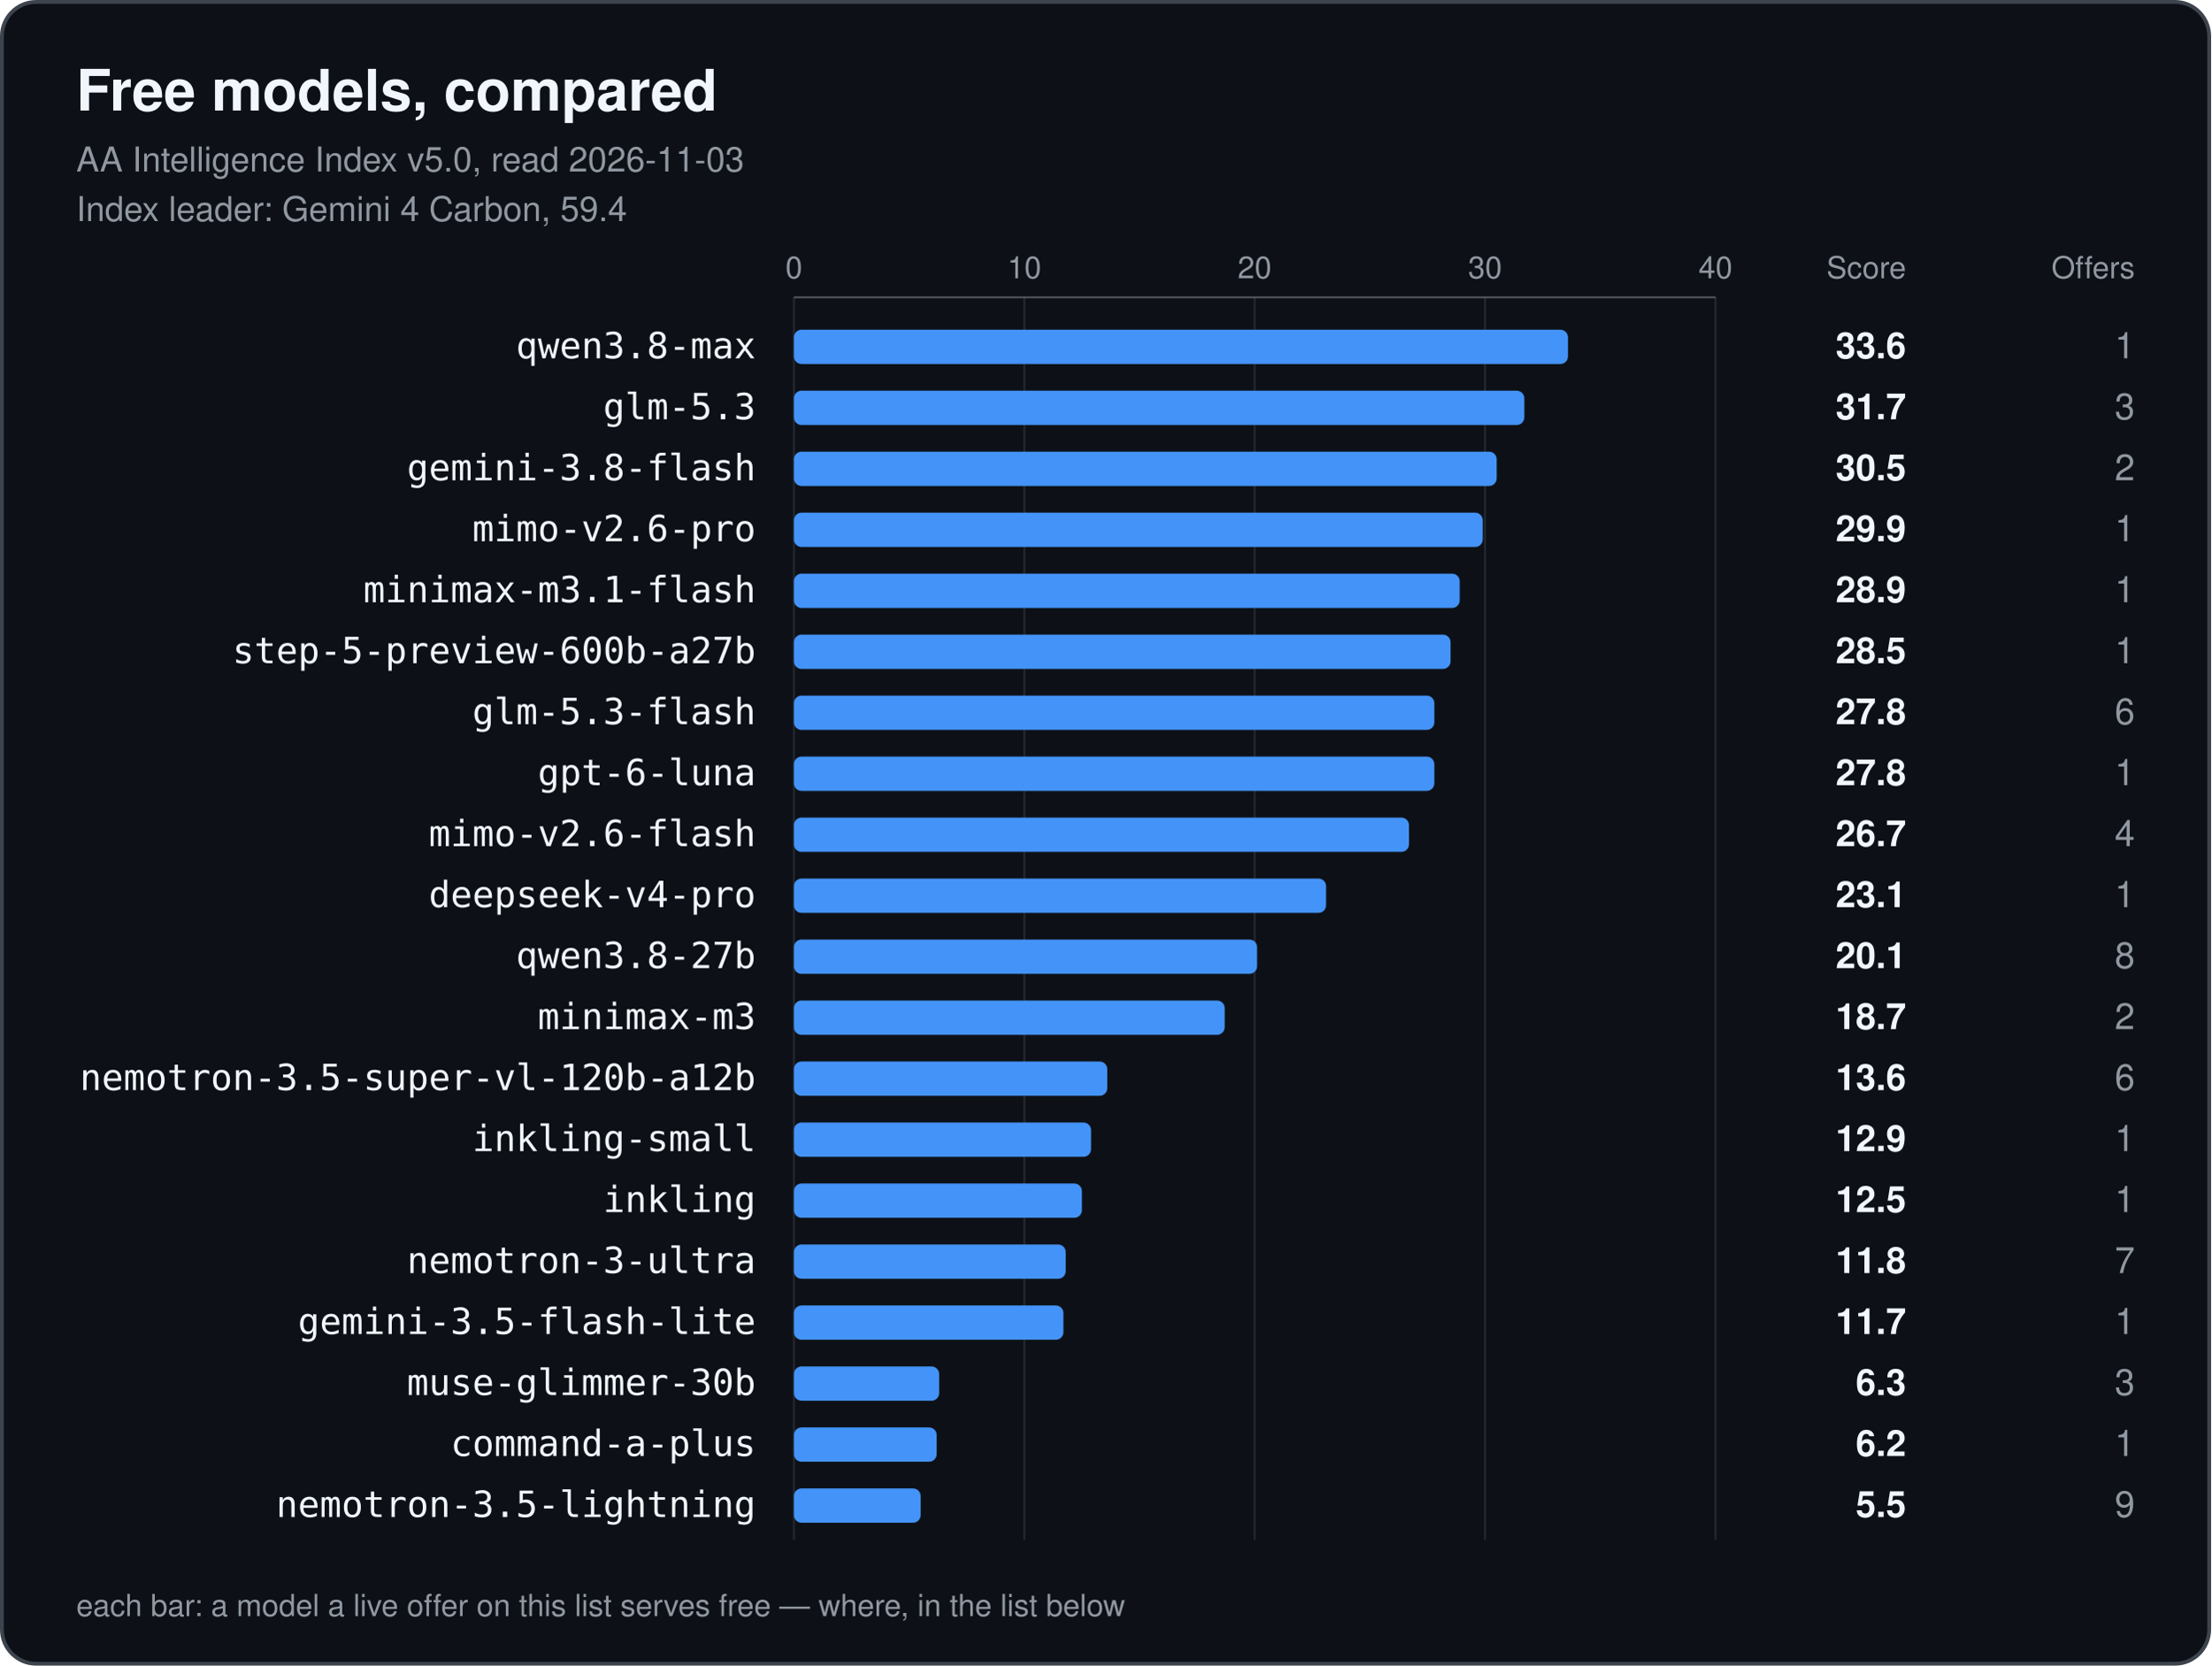
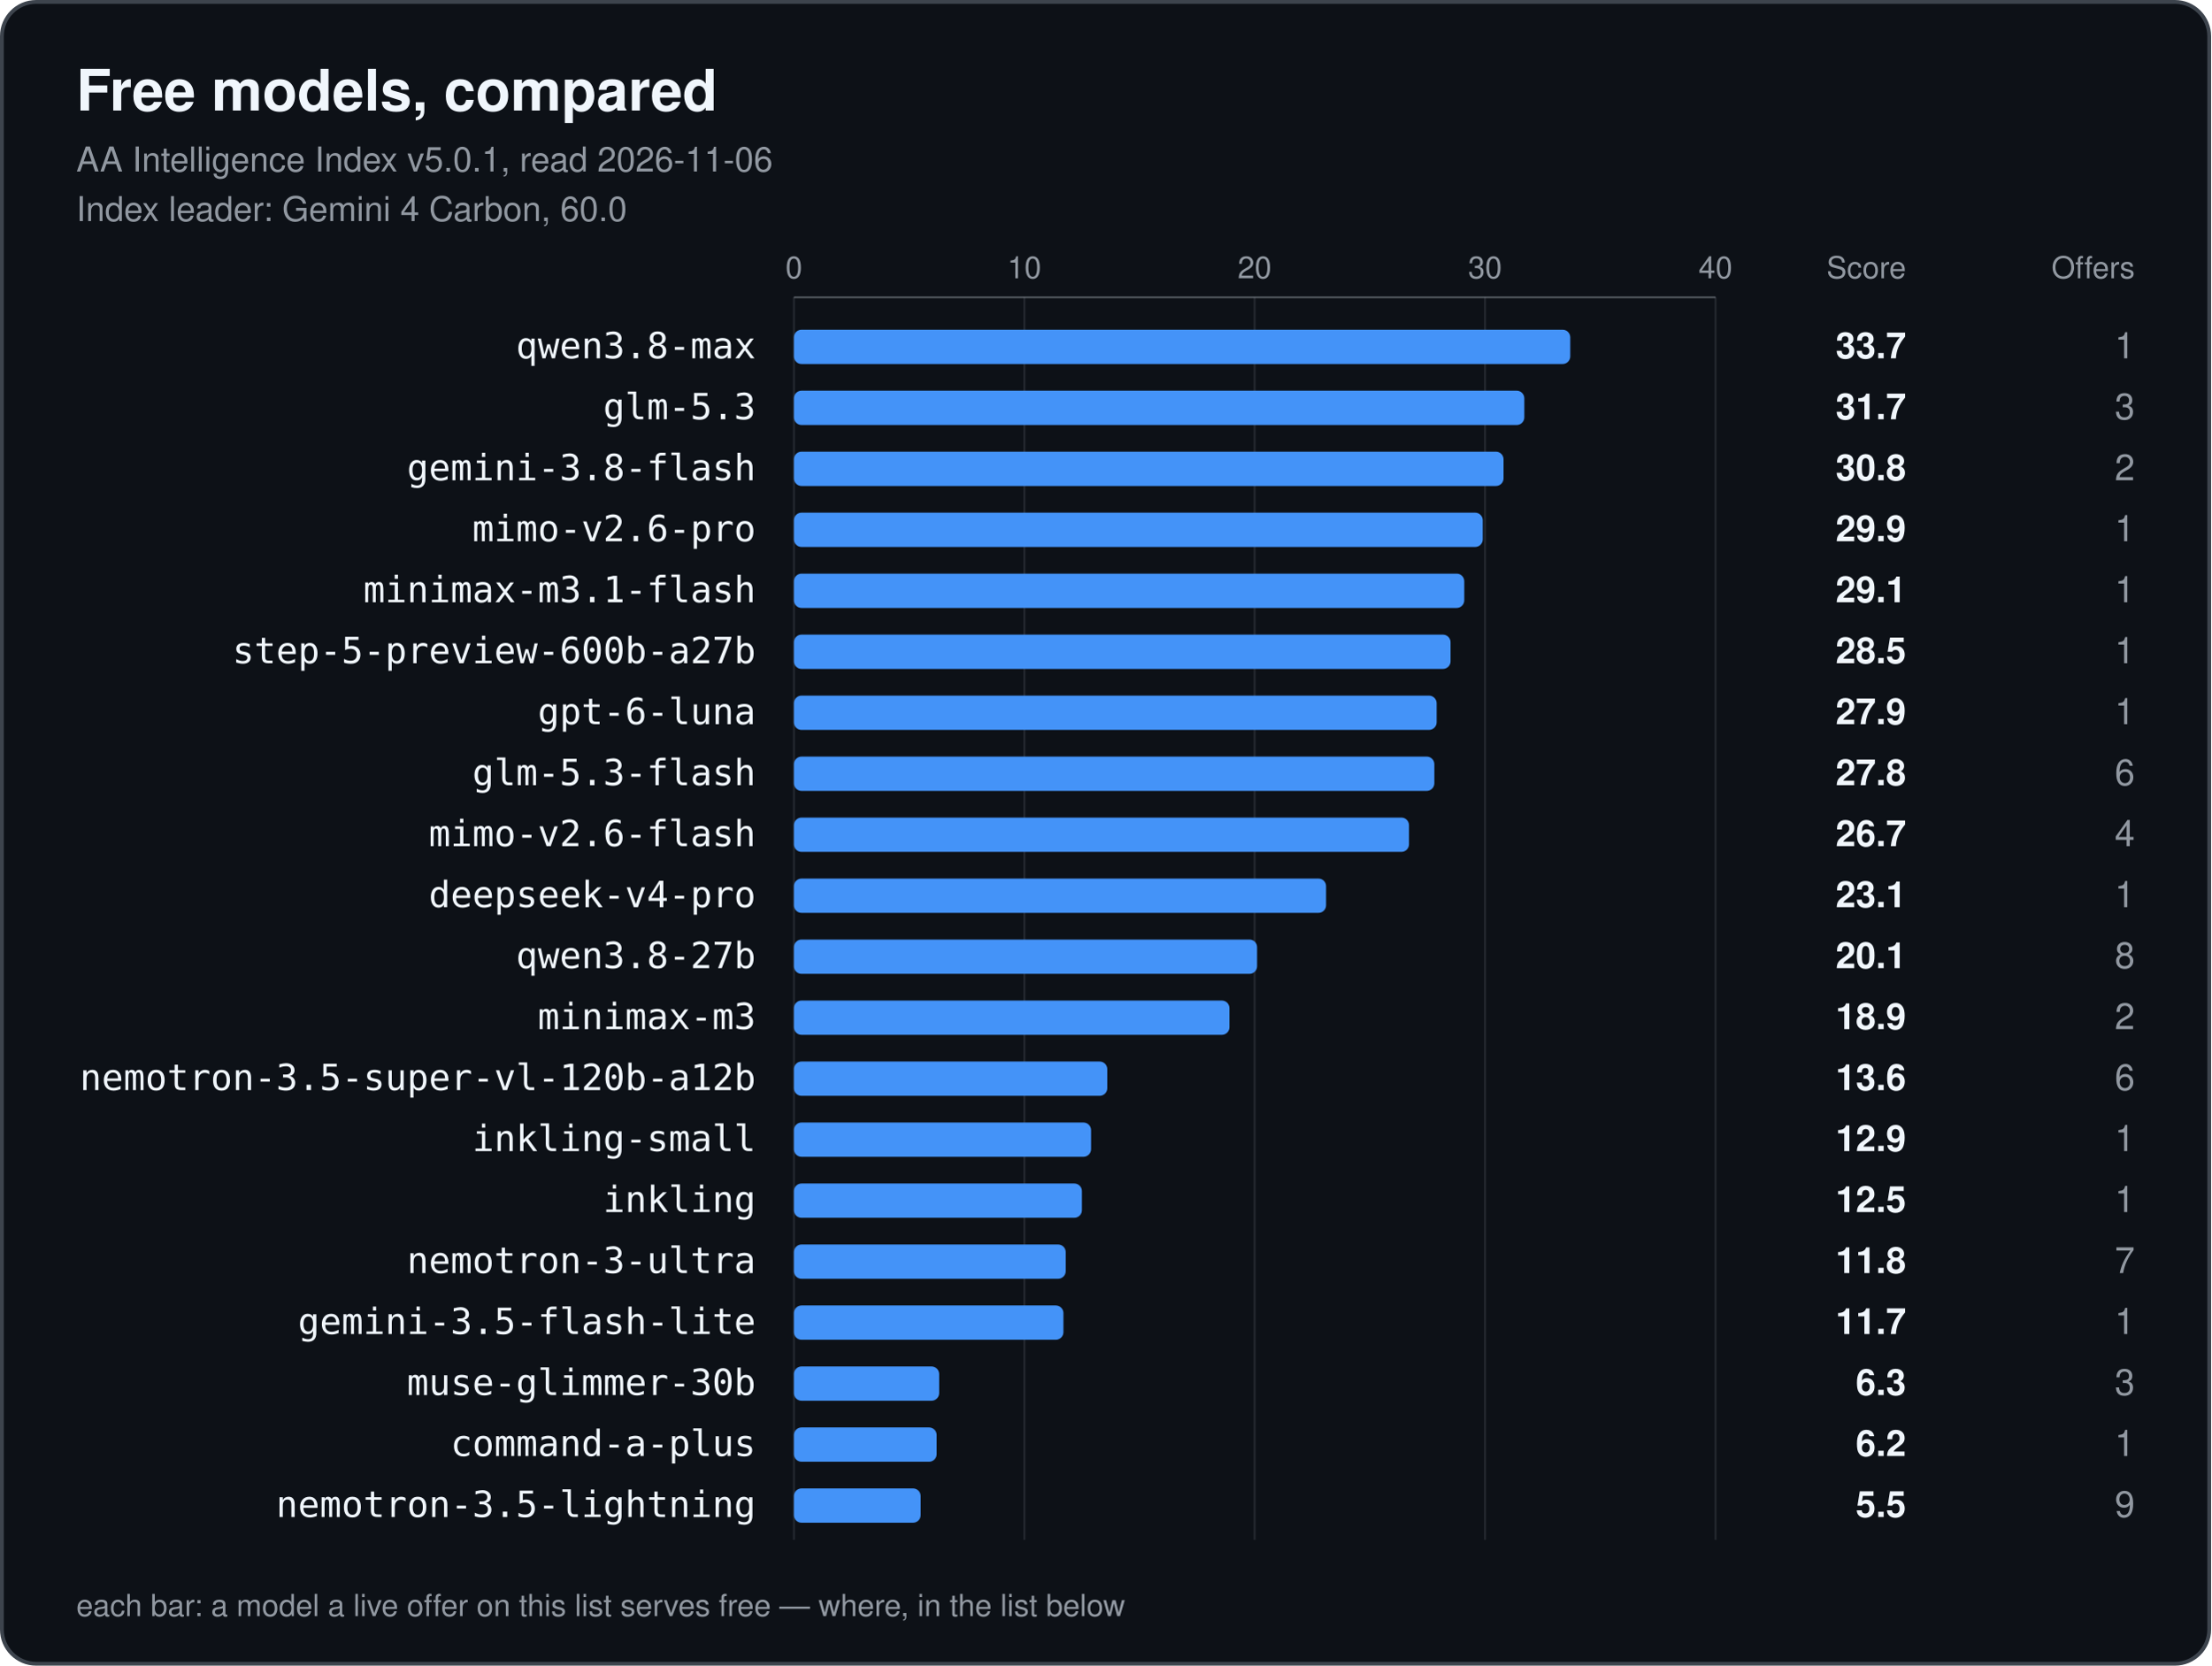
<svg xmlns="http://www.w3.org/2000/svg" width="1160" height="874" viewBox="0 0 1160 874" role="img" aria-labelledby="title">
  <style>.card{fill:#0d1117;stroke:#3d444d}.t{fill:#f0f6fc}.m{fill:#9198a1}.bar{fill:#4493f8}.grid{stroke:#9198a1;stroke-opacity:.18}.axis{stroke:#9198a1;stroke-opacity:.5}</style>
  <rect class="card" x="1" y="1" width="1158" height="872" rx="18" stroke-width="2" />
  <text class="t" x="40" y="58" font-family="-apple-system, BlinkMacSystemFont, 'Segoe UI', Helvetica, Arial, sans-serif" font-size="30" font-weight="700">Free models, compared</text>
-   <text class="m" x="40" y="90" font-family="-apple-system, BlinkMacSystemFont, 'Segoe UI', Helvetica, Arial, sans-serif" font-size="18">AA Intelligence Index v5.0, read 2026-11-03</text>
-   <text class="m" x="40" y="116" font-family="-apple-system, BlinkMacSystemFont, 'Segoe UI', Helvetica, Arial, sans-serif" font-size="18">Index leader: Gemini 4 Carbon, 59.4</text>
+   <text class="m" x="40" y="90" font-family="-apple-system, BlinkMacSystemFont, 'Segoe UI', Helvetica, Arial, sans-serif" font-size="18">AA Intelligence Index v5.0.1, read 2026-11-06</text>
+   <text class="m" x="40" y="116" font-family="-apple-system, BlinkMacSystemFont, 'Segoe UI', Helvetica, Arial, sans-serif" font-size="18">Index leader: Gemini 4 Carbon, 60.0</text>
  <text class="m tick" x="416.5" y="146" text-anchor="middle" font-family="-apple-system, BlinkMacSystemFont, 'Segoe UI', Helvetica, Arial, sans-serif" font-size="16">0</text>
  <line class="grid" x1="416.5" y1="156" x2="416.5" y2="808" />
  <text class="m tick" x="537.4" y="146" text-anchor="middle" font-family="-apple-system, BlinkMacSystemFont, 'Segoe UI', Helvetica, Arial, sans-serif" font-size="16">10</text>
  <line class="grid" x1="537.4" y1="156" x2="537.4" y2="808" />
  <text class="m tick" x="658.2" y="146" text-anchor="middle" font-family="-apple-system, BlinkMacSystemFont, 'Segoe UI', Helvetica, Arial, sans-serif" font-size="16">20</text>
  <line class="grid" x1="658.2" y1="156" x2="658.2" y2="808" />
  <text class="m tick" x="779.1" y="146" text-anchor="middle" font-family="-apple-system, BlinkMacSystemFont, 'Segoe UI', Helvetica, Arial, sans-serif" font-size="16">30</text>
  <line class="grid" x1="779.1" y1="156" x2="779.1" y2="808" />
  <text class="m tick" x="900.0" y="146" text-anchor="middle" font-family="-apple-system, BlinkMacSystemFont, 'Segoe UI', Helvetica, Arial, sans-serif" font-size="16">40</text>
  <line class="grid" x1="900.0" y1="156" x2="900.0" y2="808" />
  <line class="axis" x1="416.5" y1="156" x2="900.0" y2="156" />
  <text class="m" x="1000" y="146" text-anchor="end" font-family="-apple-system, BlinkMacSystemFont, 'Segoe UI', Helvetica, Arial, sans-serif" font-size="16">Score</text>
  <text class="m" x="1120" y="146" text-anchor="end" font-family="-apple-system, BlinkMacSystemFont, 'Segoe UI', Helvetica, Arial, sans-serif" font-size="16">Offers</text>
  <text class="t label" x="396.5" y="188" text-anchor="end" font-family="ui-monospace, SFMono-Regular, Menlo, Consolas, monospace" font-size="19">qwen3.8-max</text>
-   <rect class="bar" x="416.5" y="173" width="406.1" height="18" rx="4" />
-   <text class="t score" x="1000" y="188" text-anchor="end" font-family="-apple-system, BlinkMacSystemFont, 'Segoe UI', Helvetica, Arial, sans-serif" font-size="19" font-weight="700">33.6</text>
+   <rect class="bar" x="416.5" y="173" width="407.3" height="18" rx="4" />
+   <text class="t score" x="1000" y="188" text-anchor="end" font-family="-apple-system, BlinkMacSystemFont, 'Segoe UI', Helvetica, Arial, sans-serif" font-size="19" font-weight="700">33.7</text>
  <text class="m offers" x="1120" y="188" text-anchor="end" font-family="-apple-system, BlinkMacSystemFont, 'Segoe UI', Helvetica, Arial, sans-serif" font-size="19" font-weight="400">1</text>
  <text class="t label" x="396.5" y="220" text-anchor="end" font-family="ui-monospace, SFMono-Regular, Menlo, Consolas, monospace" font-size="19">glm-5.3</text>
  <rect class="bar" x="416.5" y="205" width="383.2" height="18" rx="4" />
  <text class="t score" x="1000" y="220" text-anchor="end" font-family="-apple-system, BlinkMacSystemFont, 'Segoe UI', Helvetica, Arial, sans-serif" font-size="19" font-weight="700">31.7</text>
  <text class="m offers" x="1120" y="220" text-anchor="end" font-family="-apple-system, BlinkMacSystemFont, 'Segoe UI', Helvetica, Arial, sans-serif" font-size="19" font-weight="400">3</text>
  <text class="t label" x="396.5" y="252" text-anchor="end" font-family="ui-monospace, SFMono-Regular, Menlo, Consolas, monospace" font-size="19">gemini-3.8-flash</text>
-   <rect class="bar" x="416.5" y="237" width="368.7" height="18" rx="4" />
-   <text class="t score" x="1000" y="252" text-anchor="end" font-family="-apple-system, BlinkMacSystemFont, 'Segoe UI', Helvetica, Arial, sans-serif" font-size="19" font-weight="700">30.5</text>
+   <rect class="bar" x="416.5" y="237" width="372.3" height="18" rx="4" />
+   <text class="t score" x="1000" y="252" text-anchor="end" font-family="-apple-system, BlinkMacSystemFont, 'Segoe UI', Helvetica, Arial, sans-serif" font-size="19" font-weight="700">30.8</text>
  <text class="m offers" x="1120" y="252" text-anchor="end" font-family="-apple-system, BlinkMacSystemFont, 'Segoe UI', Helvetica, Arial, sans-serif" font-size="19" font-weight="400">2</text>
  <text class="t label" x="396.5" y="284" text-anchor="end" font-family="ui-monospace, SFMono-Regular, Menlo, Consolas, monospace" font-size="19">mimo-v2.6-pro</text>
  <rect class="bar" x="416.5" y="269" width="361.4" height="18" rx="4" />
  <text class="t score" x="1000" y="284" text-anchor="end" font-family="-apple-system, BlinkMacSystemFont, 'Segoe UI', Helvetica, Arial, sans-serif" font-size="19" font-weight="700">29.9</text>
  <text class="m offers" x="1120" y="284" text-anchor="end" font-family="-apple-system, BlinkMacSystemFont, 'Segoe UI', Helvetica, Arial, sans-serif" font-size="19" font-weight="400">1</text>
  <text class="t label" x="396.5" y="316" text-anchor="end" font-family="ui-monospace, SFMono-Regular, Menlo, Consolas, monospace" font-size="19">minimax-m3.1-flash</text>
-   <rect class="bar" x="416.5" y="301" width="349.3" height="18" rx="4" />
-   <text class="t score" x="1000" y="316" text-anchor="end" font-family="-apple-system, BlinkMacSystemFont, 'Segoe UI', Helvetica, Arial, sans-serif" font-size="19" font-weight="700">28.9</text>
+   <rect class="bar" x="416.5" y="301" width="351.7" height="18" rx="4" />
+   <text class="t score" x="1000" y="316" text-anchor="end" font-family="-apple-system, BlinkMacSystemFont, 'Segoe UI', Helvetica, Arial, sans-serif" font-size="19" font-weight="700">29.1</text>
  <text class="m offers" x="1120" y="316" text-anchor="end" font-family="-apple-system, BlinkMacSystemFont, 'Segoe UI', Helvetica, Arial, sans-serif" font-size="19" font-weight="400">1</text>
  <text class="t label" x="396.5" y="348" text-anchor="end" font-family="ui-monospace, SFMono-Regular, Menlo, Consolas, monospace" font-size="19">step-5-preview-600b-a27b</text>
  <rect class="bar" x="416.5" y="333" width="344.5" height="18" rx="4" />
  <text class="t score" x="1000" y="348" text-anchor="end" font-family="-apple-system, BlinkMacSystemFont, 'Segoe UI', Helvetica, Arial, sans-serif" font-size="19" font-weight="700">28.5</text>
  <text class="m offers" x="1120" y="348" text-anchor="end" font-family="-apple-system, BlinkMacSystemFont, 'Segoe UI', Helvetica, Arial, sans-serif" font-size="19" font-weight="400">1</text>
-   <text class="t label" x="396.5" y="380" text-anchor="end" font-family="ui-monospace, SFMono-Regular, Menlo, Consolas, monospace" font-size="19">glm-5.3-flash</text>
-   <rect class="bar" x="416.5" y="365" width="336.0" height="18" rx="4" />
-   <text class="t score" x="1000" y="380" text-anchor="end" font-family="-apple-system, BlinkMacSystemFont, 'Segoe UI', Helvetica, Arial, sans-serif" font-size="19" font-weight="700">27.8</text>
-   <text class="m offers" x="1120" y="380" text-anchor="end" font-family="-apple-system, BlinkMacSystemFont, 'Segoe UI', Helvetica, Arial, sans-serif" font-size="19" font-weight="400">6</text>
-   <text class="t label" x="396.5" y="412" text-anchor="end" font-family="ui-monospace, SFMono-Regular, Menlo, Consolas, monospace" font-size="19">gpt-6-luna</text>
+   <text class="t label" x="396.5" y="380" text-anchor="end" font-family="ui-monospace, SFMono-Regular, Menlo, Consolas, monospace" font-size="19">gpt-6-luna</text>
+   <rect class="bar" x="416.5" y="365" width="337.2" height="18" rx="4" />
+   <text class="t score" x="1000" y="380" text-anchor="end" font-family="-apple-system, BlinkMacSystemFont, 'Segoe UI', Helvetica, Arial, sans-serif" font-size="19" font-weight="700">27.9</text>
+   <text class="m offers" x="1120" y="380" text-anchor="end" font-family="-apple-system, BlinkMacSystemFont, 'Segoe UI', Helvetica, Arial, sans-serif" font-size="19" font-weight="400">1</text>
+   <text class="t label" x="396.5" y="412" text-anchor="end" font-family="ui-monospace, SFMono-Regular, Menlo, Consolas, monospace" font-size="19">glm-5.3-flash</text>
  <rect class="bar" x="416.5" y="397" width="336.0" height="18" rx="4" />
  <text class="t score" x="1000" y="412" text-anchor="end" font-family="-apple-system, BlinkMacSystemFont, 'Segoe UI', Helvetica, Arial, sans-serif" font-size="19" font-weight="700">27.8</text>
-   <text class="m offers" x="1120" y="412" text-anchor="end" font-family="-apple-system, BlinkMacSystemFont, 'Segoe UI', Helvetica, Arial, sans-serif" font-size="19" font-weight="400">1</text>
+   <text class="m offers" x="1120" y="412" text-anchor="end" font-family="-apple-system, BlinkMacSystemFont, 'Segoe UI', Helvetica, Arial, sans-serif" font-size="19" font-weight="400">6</text>
  <text class="t label" x="396.5" y="444" text-anchor="end" font-family="ui-monospace, SFMono-Regular, Menlo, Consolas, monospace" font-size="19">mimo-v2.6-flash</text>
  <rect class="bar" x="416.5" y="429" width="322.7" height="18" rx="4" />
  <text class="t score" x="1000" y="444" text-anchor="end" font-family="-apple-system, BlinkMacSystemFont, 'Segoe UI', Helvetica, Arial, sans-serif" font-size="19" font-weight="700">26.7</text>
  <text class="m offers" x="1120" y="444" text-anchor="end" font-family="-apple-system, BlinkMacSystemFont, 'Segoe UI', Helvetica, Arial, sans-serif" font-size="19" font-weight="400">4</text>
  <text class="t label" x="396.5" y="476" text-anchor="end" font-family="ui-monospace, SFMono-Regular, Menlo, Consolas, monospace" font-size="19">deepseek-v4-pro</text>
  <rect class="bar" x="416.5" y="461" width="279.2" height="18" rx="4" />
  <text class="t score" x="1000" y="476" text-anchor="end" font-family="-apple-system, BlinkMacSystemFont, 'Segoe UI', Helvetica, Arial, sans-serif" font-size="19" font-weight="700">23.1</text>
  <text class="m offers" x="1120" y="476" text-anchor="end" font-family="-apple-system, BlinkMacSystemFont, 'Segoe UI', Helvetica, Arial, sans-serif" font-size="19" font-weight="400">1</text>
  <text class="t label" x="396.5" y="508" text-anchor="end" font-family="ui-monospace, SFMono-Regular, Menlo, Consolas, monospace" font-size="19">qwen3.8-27b</text>
  <rect class="bar" x="416.5" y="493" width="243.0" height="18" rx="4" />
  <text class="t score" x="1000" y="508" text-anchor="end" font-family="-apple-system, BlinkMacSystemFont, 'Segoe UI', Helvetica, Arial, sans-serif" font-size="19" font-weight="700">20.1</text>
  <text class="m offers" x="1120" y="508" text-anchor="end" font-family="-apple-system, BlinkMacSystemFont, 'Segoe UI', Helvetica, Arial, sans-serif" font-size="19" font-weight="400">8</text>
  <text class="t label" x="396.5" y="540" text-anchor="end" font-family="ui-monospace, SFMono-Regular, Menlo, Consolas, monospace" font-size="19">minimax-m3</text>
-   <rect class="bar" x="416.5" y="525" width="226.0" height="18" rx="4" />
-   <text class="t score" x="1000" y="540" text-anchor="end" font-family="-apple-system, BlinkMacSystemFont, 'Segoe UI', Helvetica, Arial, sans-serif" font-size="19" font-weight="700">18.7</text>
+   <rect class="bar" x="416.5" y="525" width="228.5" height="18" rx="4" />
+   <text class="t score" x="1000" y="540" text-anchor="end" font-family="-apple-system, BlinkMacSystemFont, 'Segoe UI', Helvetica, Arial, sans-serif" font-size="19" font-weight="700">18.9</text>
  <text class="m offers" x="1120" y="540" text-anchor="end" font-family="-apple-system, BlinkMacSystemFont, 'Segoe UI', Helvetica, Arial, sans-serif" font-size="19" font-weight="400">2</text>
  <text class="t label" x="396.5" y="572" text-anchor="end" font-family="ui-monospace, SFMono-Regular, Menlo, Consolas, monospace" font-size="19">nemotron-3.5-super-vl-120b-a12b</text>
  <rect class="bar" x="416.5" y="557" width="164.4" height="18" rx="4" />
  <text class="t score" x="1000" y="572" text-anchor="end" font-family="-apple-system, BlinkMacSystemFont, 'Segoe UI', Helvetica, Arial, sans-serif" font-size="19" font-weight="700">13.6</text>
  <text class="m offers" x="1120" y="572" text-anchor="end" font-family="-apple-system, BlinkMacSystemFont, 'Segoe UI', Helvetica, Arial, sans-serif" font-size="19" font-weight="400">6</text>
  <text class="t label" x="396.5" y="604" text-anchor="end" font-family="ui-monospace, SFMono-Regular, Menlo, Consolas, monospace" font-size="19">inkling-small</text>
  <rect class="bar" x="416.5" y="589" width="155.9" height="18" rx="4" />
  <text class="t score" x="1000" y="604" text-anchor="end" font-family="-apple-system, BlinkMacSystemFont, 'Segoe UI', Helvetica, Arial, sans-serif" font-size="19" font-weight="700">12.9</text>
  <text class="m offers" x="1120" y="604" text-anchor="end" font-family="-apple-system, BlinkMacSystemFont, 'Segoe UI', Helvetica, Arial, sans-serif" font-size="19" font-weight="400">1</text>
  <text class="t label" x="396.5" y="636" text-anchor="end" font-family="ui-monospace, SFMono-Regular, Menlo, Consolas, monospace" font-size="19">inkling</text>
  <rect class="bar" x="416.5" y="621" width="151.1" height="18" rx="4" />
  <text class="t score" x="1000" y="636" text-anchor="end" font-family="-apple-system, BlinkMacSystemFont, 'Segoe UI', Helvetica, Arial, sans-serif" font-size="19" font-weight="700">12.5</text>
  <text class="m offers" x="1120" y="636" text-anchor="end" font-family="-apple-system, BlinkMacSystemFont, 'Segoe UI', Helvetica, Arial, sans-serif" font-size="19" font-weight="400">1</text>
  <text class="t label" x="396.5" y="668" text-anchor="end" font-family="ui-monospace, SFMono-Regular, Menlo, Consolas, monospace" font-size="19">nemotron-3-ultra</text>
  <rect class="bar" x="416.5" y="653" width="142.6" height="18" rx="4" />
  <text class="t score" x="1000" y="668" text-anchor="end" font-family="-apple-system, BlinkMacSystemFont, 'Segoe UI', Helvetica, Arial, sans-serif" font-size="19" font-weight="700">11.8</text>
  <text class="m offers" x="1120" y="668" text-anchor="end" font-family="-apple-system, BlinkMacSystemFont, 'Segoe UI', Helvetica, Arial, sans-serif" font-size="19" font-weight="400">7</text>
  <text class="t label" x="396.5" y="700" text-anchor="end" font-family="ui-monospace, SFMono-Regular, Menlo, Consolas, monospace" font-size="19">gemini-3.5-flash-lite</text>
  <rect class="bar" x="416.5" y="685" width="141.4" height="18" rx="4" />
  <text class="t score" x="1000" y="700" text-anchor="end" font-family="-apple-system, BlinkMacSystemFont, 'Segoe UI', Helvetica, Arial, sans-serif" font-size="19" font-weight="700">11.7</text>
  <text class="m offers" x="1120" y="700" text-anchor="end" font-family="-apple-system, BlinkMacSystemFont, 'Segoe UI', Helvetica, Arial, sans-serif" font-size="19" font-weight="400">1</text>
  <text class="t label" x="396.5" y="732" text-anchor="end" font-family="ui-monospace, SFMono-Regular, Menlo, Consolas, monospace" font-size="19">muse-glimmer-30b</text>
  <rect class="bar" x="416.5" y="717" width="76.2" height="18" rx="4" />
  <text class="t score" x="1000" y="732" text-anchor="end" font-family="-apple-system, BlinkMacSystemFont, 'Segoe UI', Helvetica, Arial, sans-serif" font-size="19" font-weight="700">6.3</text>
  <text class="m offers" x="1120" y="732" text-anchor="end" font-family="-apple-system, BlinkMacSystemFont, 'Segoe UI', Helvetica, Arial, sans-serif" font-size="19" font-weight="400">3</text>
  <text class="t label" x="396.5" y="764" text-anchor="end" font-family="ui-monospace, SFMono-Regular, Menlo, Consolas, monospace" font-size="19">command-a-plus</text>
  <rect class="bar" x="416.5" y="749" width="74.9" height="18" rx="4" />
  <text class="t score" x="1000" y="764" text-anchor="end" font-family="-apple-system, BlinkMacSystemFont, 'Segoe UI', Helvetica, Arial, sans-serif" font-size="19" font-weight="700">6.2</text>
  <text class="m offers" x="1120" y="764" text-anchor="end" font-family="-apple-system, BlinkMacSystemFont, 'Segoe UI', Helvetica, Arial, sans-serif" font-size="19" font-weight="400">1</text>
  <text class="t label" x="396.5" y="796" text-anchor="end" font-family="ui-monospace, SFMono-Regular, Menlo, Consolas, monospace" font-size="19">nemotron-3.5-lightning</text>
  <rect class="bar" x="416.5" y="781" width="66.5" height="18" rx="4" />
  <text class="t score" x="1000" y="796" text-anchor="end" font-family="-apple-system, BlinkMacSystemFont, 'Segoe UI', Helvetica, Arial, sans-serif" font-size="19" font-weight="700">5.5</text>
  <text class="m offers" x="1120" y="796" text-anchor="end" font-family="-apple-system, BlinkMacSystemFont, 'Segoe UI', Helvetica, Arial, sans-serif" font-size="19" font-weight="400">9</text>
  <text class="m" x="40" y="848" font-family="-apple-system, BlinkMacSystemFont, 'Segoe UI', Helvetica, Arial, sans-serif" font-size="16">each bar: a model a live offer on this list serves free — where, in the list below</text>
</svg>
